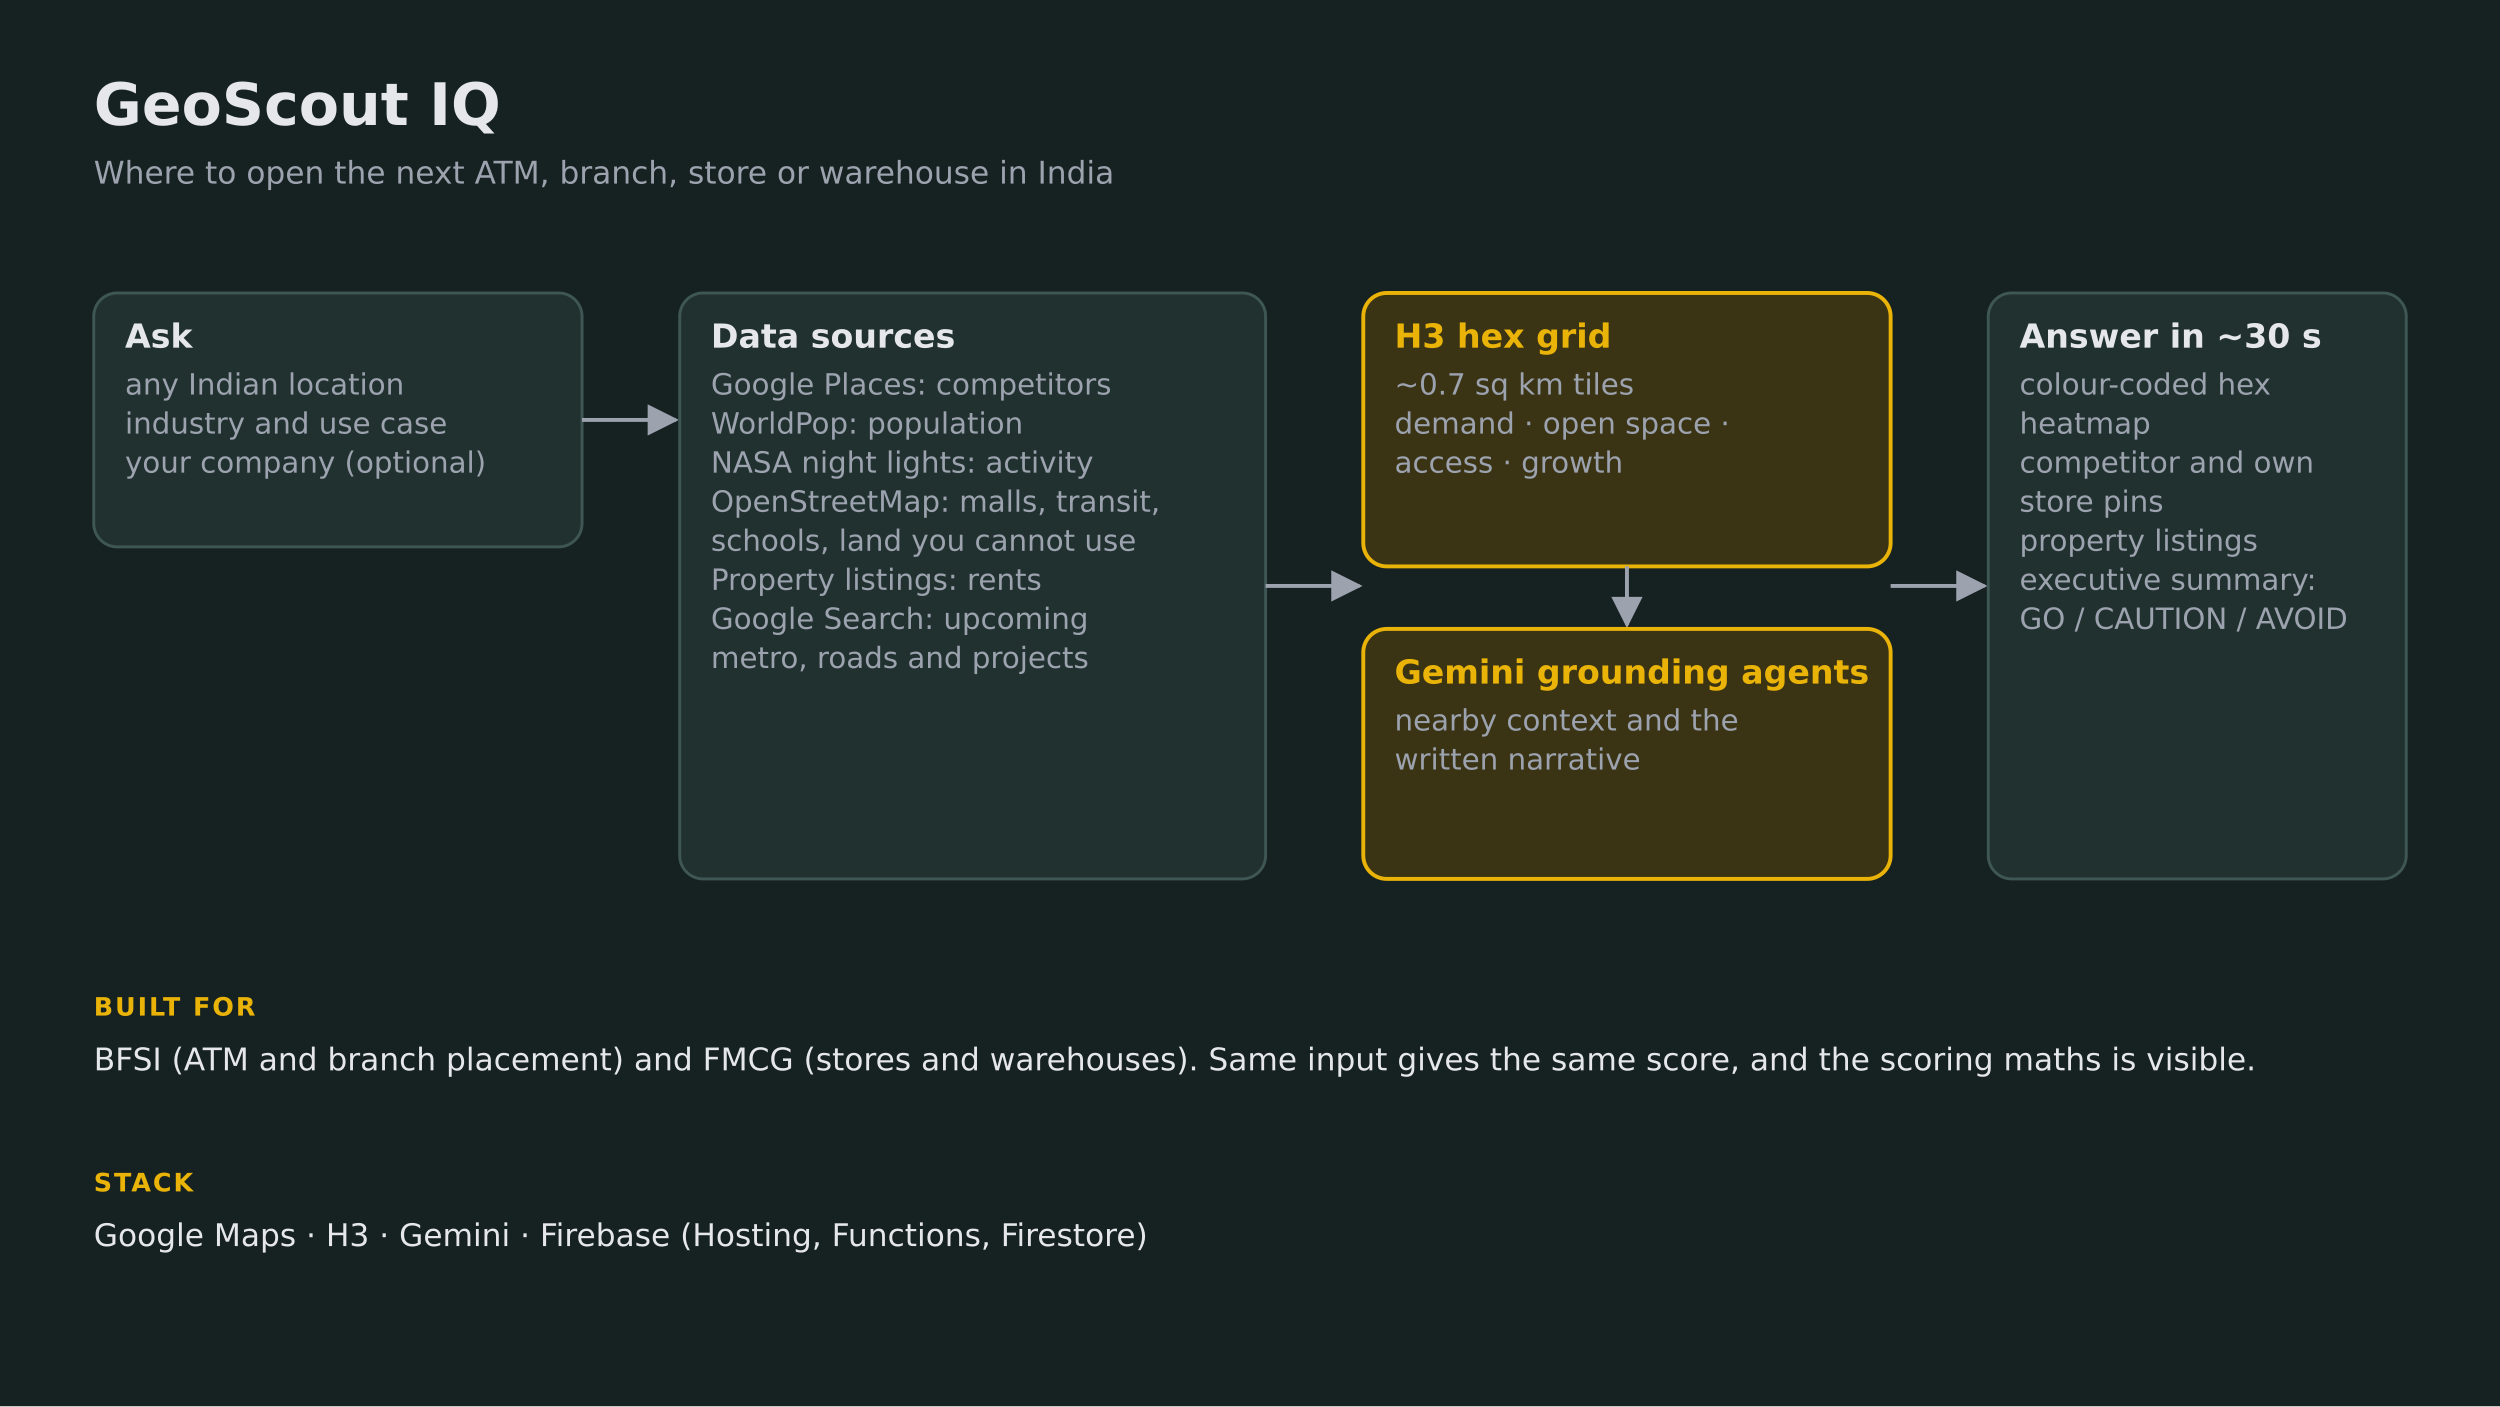
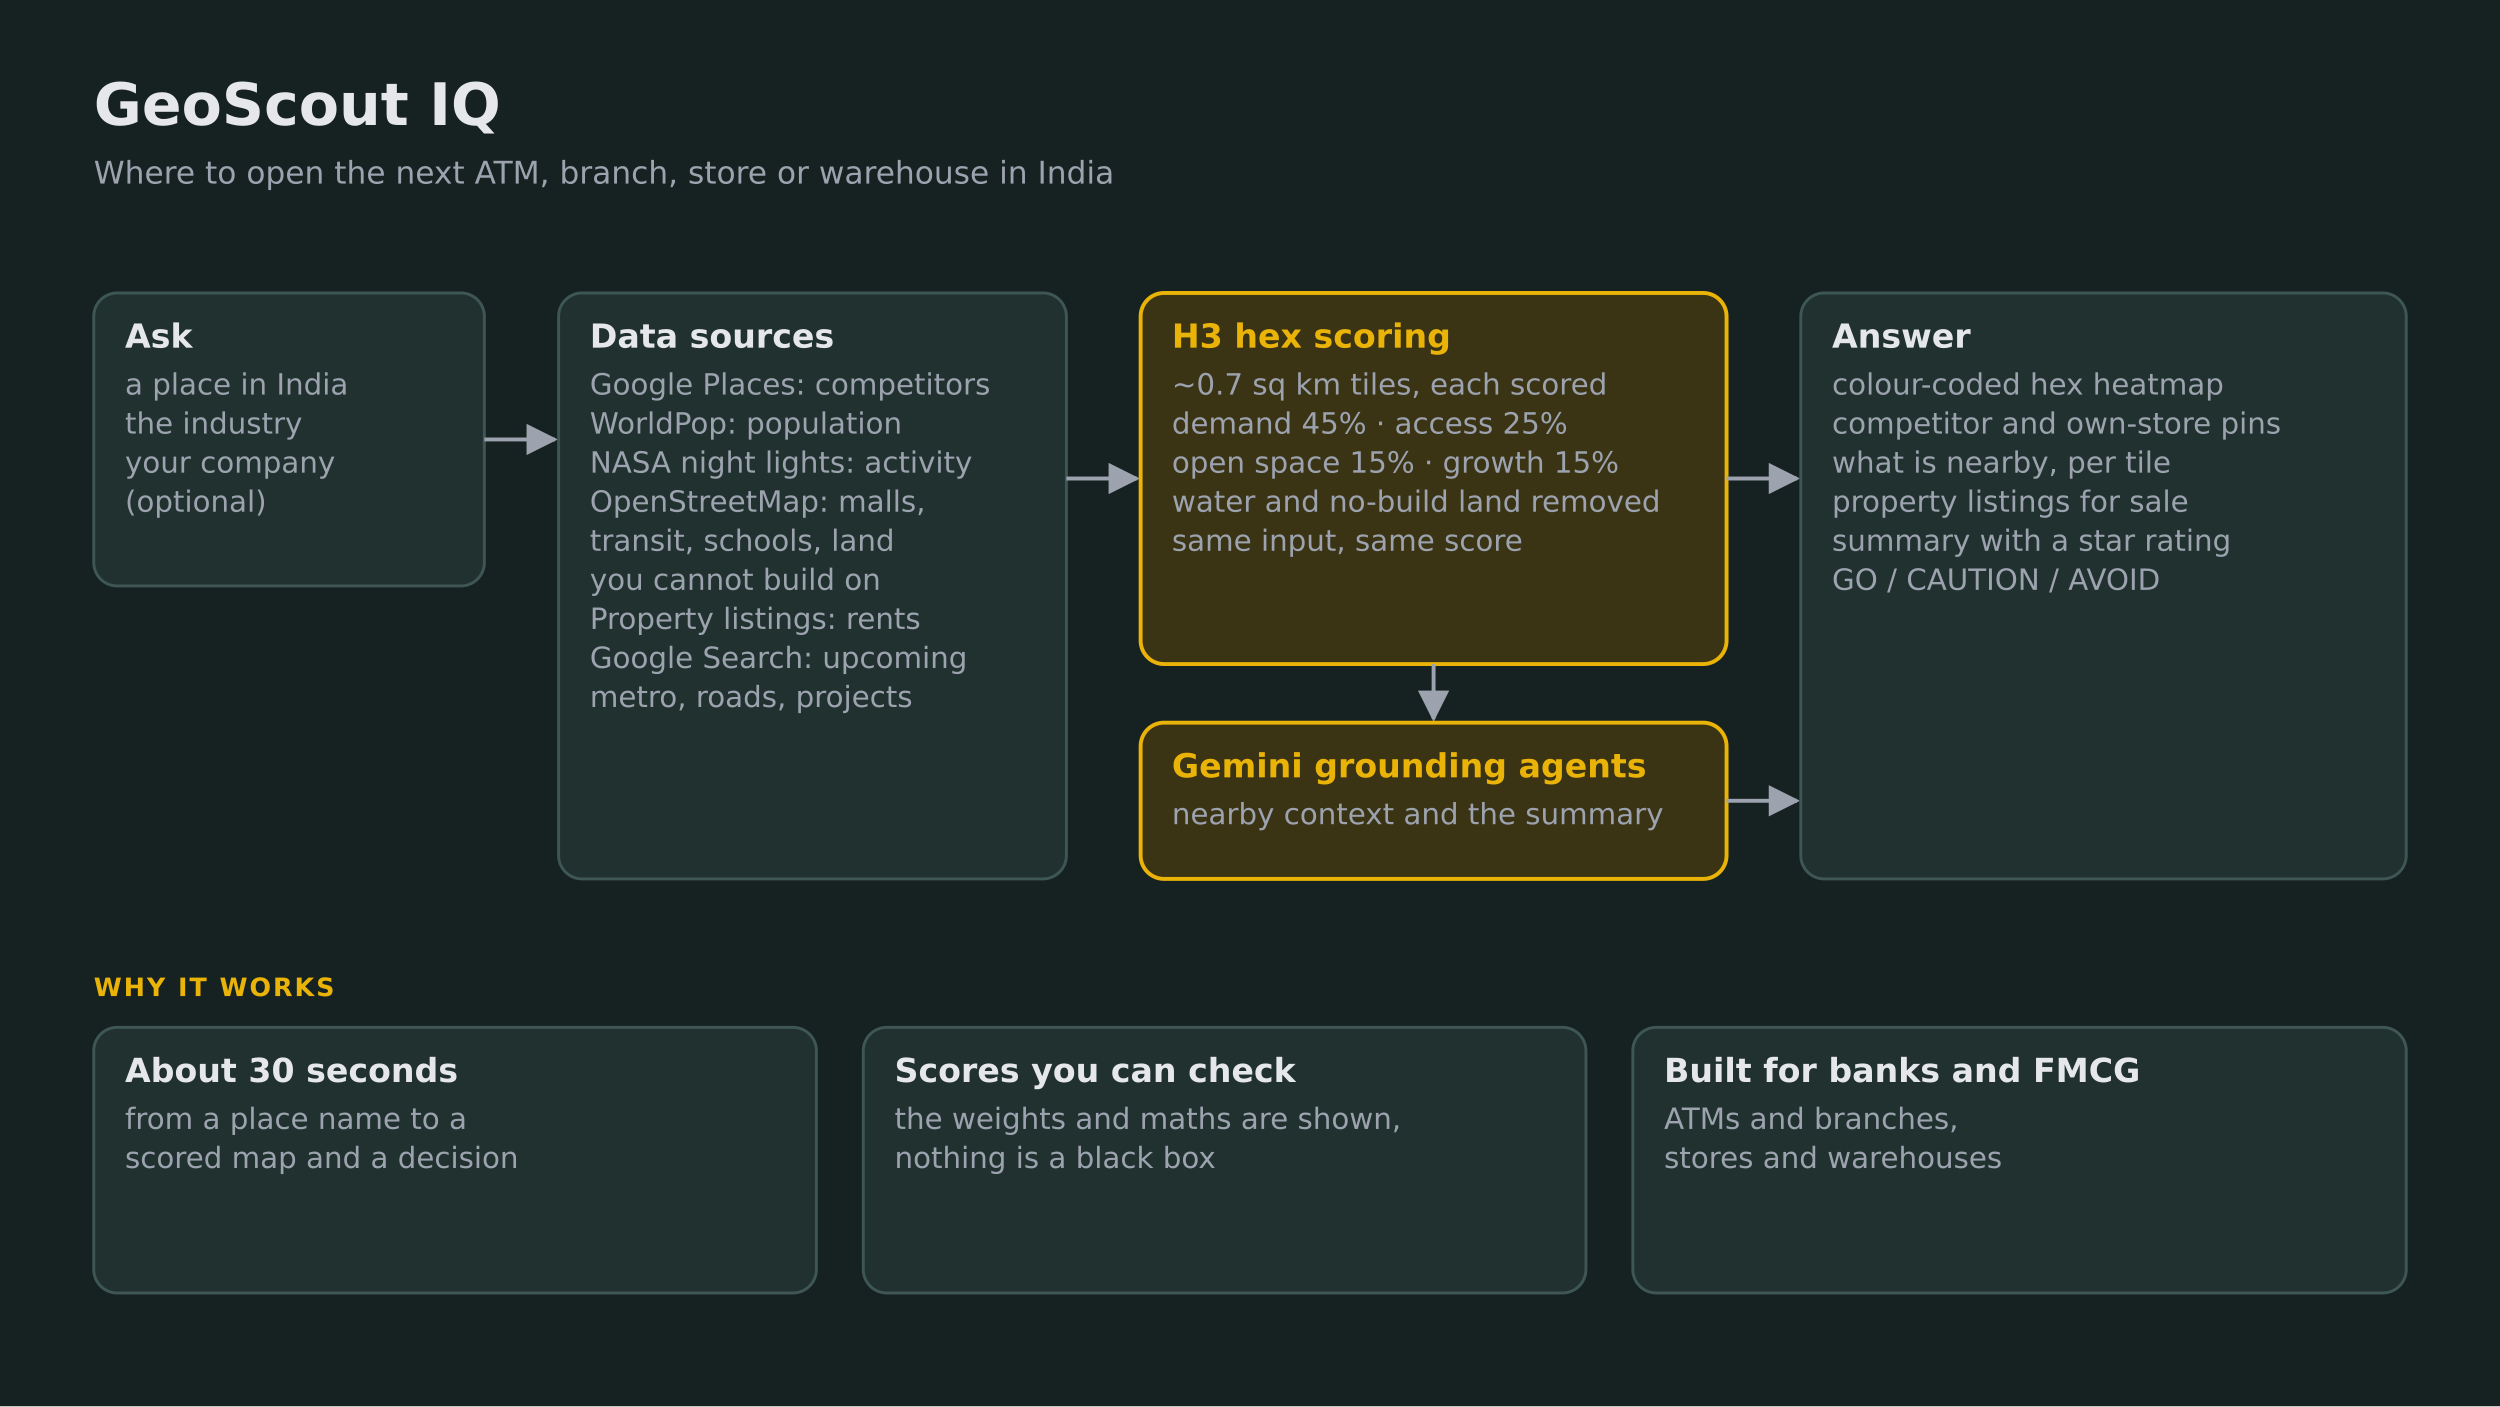
<svg xmlns="http://www.w3.org/2000/svg" width="1280" height="720" viewBox="0 0 1280 720" font-family="DejaVu Sans, Helvetica, Arial, sans-serif">
  <defs>
    <marker id="a" viewBox="0 0 10 10" refX="9" refY="5" markerWidth="8" markerHeight="8" orient="auto-start-reverse">
      <path d="M0,0 L10,5 L0,10 z" fill="#9CA3AF" />
    </marker>
  </defs>
  <rect width="1280" height="720" fill="#162121" />
  <text x="48" y="64" font-size="30" font-weight="bold" fill="#E5E7EB">GeoScout IQ</text>
  <text x="48" y="94" font-size="16" fill="#9CA3AF">Where to open the next ATM, branch, store or warehouse in India</text>
-   <rect x="48" y="150" width="250" height="130" rx="12" fill="#213130" stroke="#3E5654" stroke-width="1.5" />
+   <rect x="48" y="150" width="200" height="150" rx="12" fill="#213130" stroke="#3E5654" stroke-width="1.5" />
  <text x="64" y="178" font-size="17" font-weight="bold" fill="#E5E7EB">Ask</text>
-   <text x="64" y="202" font-size="15" fill="#9CA3AF">any Indian location</text>
-   <text x="64" y="222" font-size="15" fill="#9CA3AF">industry and use case</text>
-   <text x="64" y="242" font-size="15" fill="#9CA3AF">your company (optional)</text>
-   <line x1="298" y1="215" x2="346" y2="215" stroke="#9CA3AF" stroke-width="2" marker-end="url(#a)" />
-   <rect x="348" y="150" width="300" height="300" rx="12" fill="#213130" stroke="#3E5654" stroke-width="1.5" />
-   <text x="364" y="178" font-size="17" font-weight="bold" fill="#E5E7EB">Data sources</text>
-   <text x="364" y="202" font-size="15" fill="#9CA3AF">Google Places: competitors</text>
-   <text x="364" y="222" font-size="15" fill="#9CA3AF">WorldPop: population</text>
-   <text x="364" y="242" font-size="15" fill="#9CA3AF">NASA night lights: activity</text>
-   <text x="364" y="262" font-size="15" fill="#9CA3AF">OpenStreetMap: malls, transit,</text>
-   <text x="364" y="282" font-size="15" fill="#9CA3AF">  schools, land you cannot use</text>
-   <text x="364" y="302" font-size="15" fill="#9CA3AF">Property listings: rents</text>
-   <text x="364" y="322" font-size="15" fill="#9CA3AF">Google Search: upcoming</text>
-   <text x="364" y="342" font-size="15" fill="#9CA3AF">  metro, roads and projects</text>
-   <line x1="648" y1="300" x2="696" y2="300" stroke="#9CA3AF" stroke-width="2" marker-end="url(#a)" />
-   <rect x="698" y="150" width="270" height="140" rx="12" fill="#3A3314" stroke="#EAB308" stroke-width="2" />
-   <text x="714" y="178" font-size="17" font-weight="bold" fill="#EAB308">H3 hex grid</text>
-   <text x="714" y="202" font-size="15" fill="#9CA3AF">~0.7 sq km tiles</text>
-   <text x="714" y="222" font-size="15" fill="#9CA3AF">demand · open space ·</text>
-   <text x="714" y="242" font-size="15" fill="#9CA3AF">access · growth</text>
-   <line x1="833" y1="290" x2="833" y2="320" stroke="#9CA3AF" stroke-width="2" marker-end="url(#a)" />
-   <rect x="698" y="322" width="270" height="128" rx="12" fill="#3A3314" stroke="#EAB308" stroke-width="2" />
-   <text x="714" y="350" font-size="17" font-weight="bold" fill="#EAB308">Gemini grounding agents</text>
-   <text x="714" y="374" font-size="15" fill="#9CA3AF">nearby context and the</text>
-   <text x="714" y="394" font-size="15" fill="#9CA3AF">written narrative</text>
-   <line x1="968" y1="300" x2="1016" y2="300" stroke="#9CA3AF" stroke-width="2" marker-end="url(#a)" />
-   <rect x="1018" y="150" width="214" height="300" rx="12" fill="#213130" stroke="#3E5654" stroke-width="1.5" />
-   <text x="1034" y="178" font-size="17" font-weight="bold" fill="#E5E7EB">Answer in ~30 s</text>
-   <text x="1034" y="202" font-size="15" fill="#9CA3AF">colour-coded hex</text>
-   <text x="1034" y="222" font-size="15" fill="#9CA3AF">heatmap</text>
-   <text x="1034" y="242" font-size="15" fill="#9CA3AF">competitor and own</text>
-   <text x="1034" y="262" font-size="15" fill="#9CA3AF">store pins</text>
-   <text x="1034" y="282" font-size="15" fill="#9CA3AF">property listings</text>
-   <text x="1034" y="302" font-size="15" fill="#9CA3AF">executive summary:</text>
-   <text x="1034" y="322" font-size="15" fill="#9CA3AF">GO / CAUTION / AVOID</text>
-   <text x="48" y="520" font-size="13" fill="#EAB308" font-weight="bold" letter-spacing="1">BUILT FOR</text>
-   <text x="48" y="548" font-size="16" fill="#E5E7EB">BFSI (ATM and branch placement) and FMCG (stores and warehouses). Same input gives the same score, and the scoring maths is visible.</text>
-   <text x="48" y="610" font-size="13" fill="#EAB308" font-weight="bold" letter-spacing="1">STACK</text>
-   <text x="48" y="638" font-size="16" fill="#E5E7EB">Google Maps · H3 · Gemini · Firebase (Hosting, Functions, Firestore)</text>
+   <text x="64" y="202" font-size="15" fill="#9CA3AF">a place in India</text>
+   <text x="64" y="222" font-size="15" fill="#9CA3AF">the industry</text>
+   <text x="64" y="242" font-size="15" fill="#9CA3AF">your company</text>
+   <text x="64" y="262" font-size="15" fill="#9CA3AF">(optional)</text>
+   <line x1="248" y1="225" x2="284" y2="225" stroke="#9CA3AF" stroke-width="2" marker-end="url(#a)" />
+   <rect x="286" y="150" width="260" height="300" rx="12" fill="#213130" stroke="#3E5654" stroke-width="1.5" />
+   <text x="302" y="178" font-size="17" font-weight="bold" fill="#E5E7EB">Data sources</text>
+   <text x="302" y="202" font-size="15" fill="#9CA3AF">Google Places: competitors</text>
+   <text x="302" y="222" font-size="15" fill="#9CA3AF">WorldPop: population</text>
+   <text x="302" y="242" font-size="15" fill="#9CA3AF">NASA night lights: activity</text>
+   <text x="302" y="262" font-size="15" fill="#9CA3AF">OpenStreetMap: malls,</text>
+   <text x="302" y="282" font-size="15" fill="#9CA3AF">transit, schools, land</text>
+   <text x="302" y="302" font-size="15" fill="#9CA3AF">you cannot build on</text>
+   <text x="302" y="322" font-size="15" fill="#9CA3AF">Property listings: rents</text>
+   <text x="302" y="342" font-size="15" fill="#9CA3AF">Google Search: upcoming</text>
+   <text x="302" y="362" font-size="15" fill="#9CA3AF">metro, roads, projects</text>
+   <line x1="546" y1="245" x2="582" y2="245" stroke="#9CA3AF" stroke-width="2" marker-end="url(#a)" />
+   <rect x="584" y="150" width="300" height="190" rx="12" fill="#3A3314" stroke="#EAB308" stroke-width="2" />
+   <text x="600" y="178" font-size="17" font-weight="bold" fill="#EAB308">H3 hex scoring</text>
+   <text x="600" y="202" font-size="15" fill="#9CA3AF">~0.7 sq km tiles, each scored</text>
+   <text x="600" y="222" font-size="15" fill="#9CA3AF">demand 45% · access 25%</text>
+   <text x="600" y="242" font-size="15" fill="#9CA3AF">open space 15% · growth 15%</text>
+   <text x="600" y="262" font-size="15" fill="#9CA3AF">water and no-build land removed</text>
+   <text x="600" y="282" font-size="15" fill="#9CA3AF">same input, same score</text>
+   <line x1="734" y1="340" x2="734" y2="368" stroke="#9CA3AF" stroke-width="2" marker-end="url(#a)" />
+   <rect x="584" y="370" width="300" height="80" rx="12" fill="#3A3314" stroke="#EAB308" stroke-width="2" />
+   <text x="600" y="398" font-size="17" font-weight="bold" fill="#EAB308">Gemini grounding agents</text>
+   <text x="600" y="422" font-size="15" fill="#9CA3AF">nearby context and the summary</text>
+   <line x1="884" y1="245" x2="920" y2="245" stroke="#9CA3AF" stroke-width="2" marker-end="url(#a)" />
+   <line x1="884" y1="410" x2="920" y2="410" stroke="#9CA3AF" stroke-width="2" marker-end="url(#a)" />
+   <rect x="922" y="150" width="310" height="300" rx="12" fill="#213130" stroke="#3E5654" stroke-width="1.5" />
+   <text x="938" y="178" font-size="17" font-weight="bold" fill="#E5E7EB">Answer</text>
+   <text x="938" y="202" font-size="15" fill="#9CA3AF">colour-coded hex heatmap</text>
+   <text x="938" y="222" font-size="15" fill="#9CA3AF">competitor and own-store pins</text>
+   <text x="938" y="242" font-size="15" fill="#9CA3AF">what is nearby, per tile</text>
+   <text x="938" y="262" font-size="15" fill="#9CA3AF">property listings for sale</text>
+   <text x="938" y="282" font-size="15" fill="#9CA3AF">summary with a star rating</text>
+   <text x="938" y="302" font-size="15" fill="#9CA3AF">GO / CAUTION / AVOID</text>
+   <text x="48" y="510" font-size="13" fill="#EAB308" font-weight="bold" letter-spacing="1">WHY IT WORKS</text>
+   <rect x="48" y="526" width="370" height="136" rx="12" fill="#213130" stroke="#3E5654" stroke-width="1.5" />
+   <text x="64" y="554" font-size="17" font-weight="bold" fill="#E5E7EB">About 30 seconds</text>
+   <text x="64" y="578" font-size="15" fill="#9CA3AF">from a place name to a</text>
+   <text x="64" y="598" font-size="15" fill="#9CA3AF">scored map and a decision</text>
+   <rect x="442" y="526" width="370" height="136" rx="12" fill="#213130" stroke="#3E5654" stroke-width="1.5" />
+   <text x="458" y="554" font-size="17" font-weight="bold" fill="#E5E7EB">Scores you can check</text>
+   <text x="458" y="578" font-size="15" fill="#9CA3AF">the weights and maths are shown,</text>
+   <text x="458" y="598" font-size="15" fill="#9CA3AF">nothing is a black box</text>
+   <rect x="836" y="526" width="396" height="136" rx="12" fill="#213130" stroke="#3E5654" stroke-width="1.5" />
+   <text x="852" y="554" font-size="17" font-weight="bold" fill="#E5E7EB">Built for banks and FMCG</text>
+   <text x="852" y="578" font-size="15" fill="#9CA3AF">ATMs and branches,</text>
+   <text x="852" y="598" font-size="15" fill="#9CA3AF">stores and warehouses</text>
</svg>
